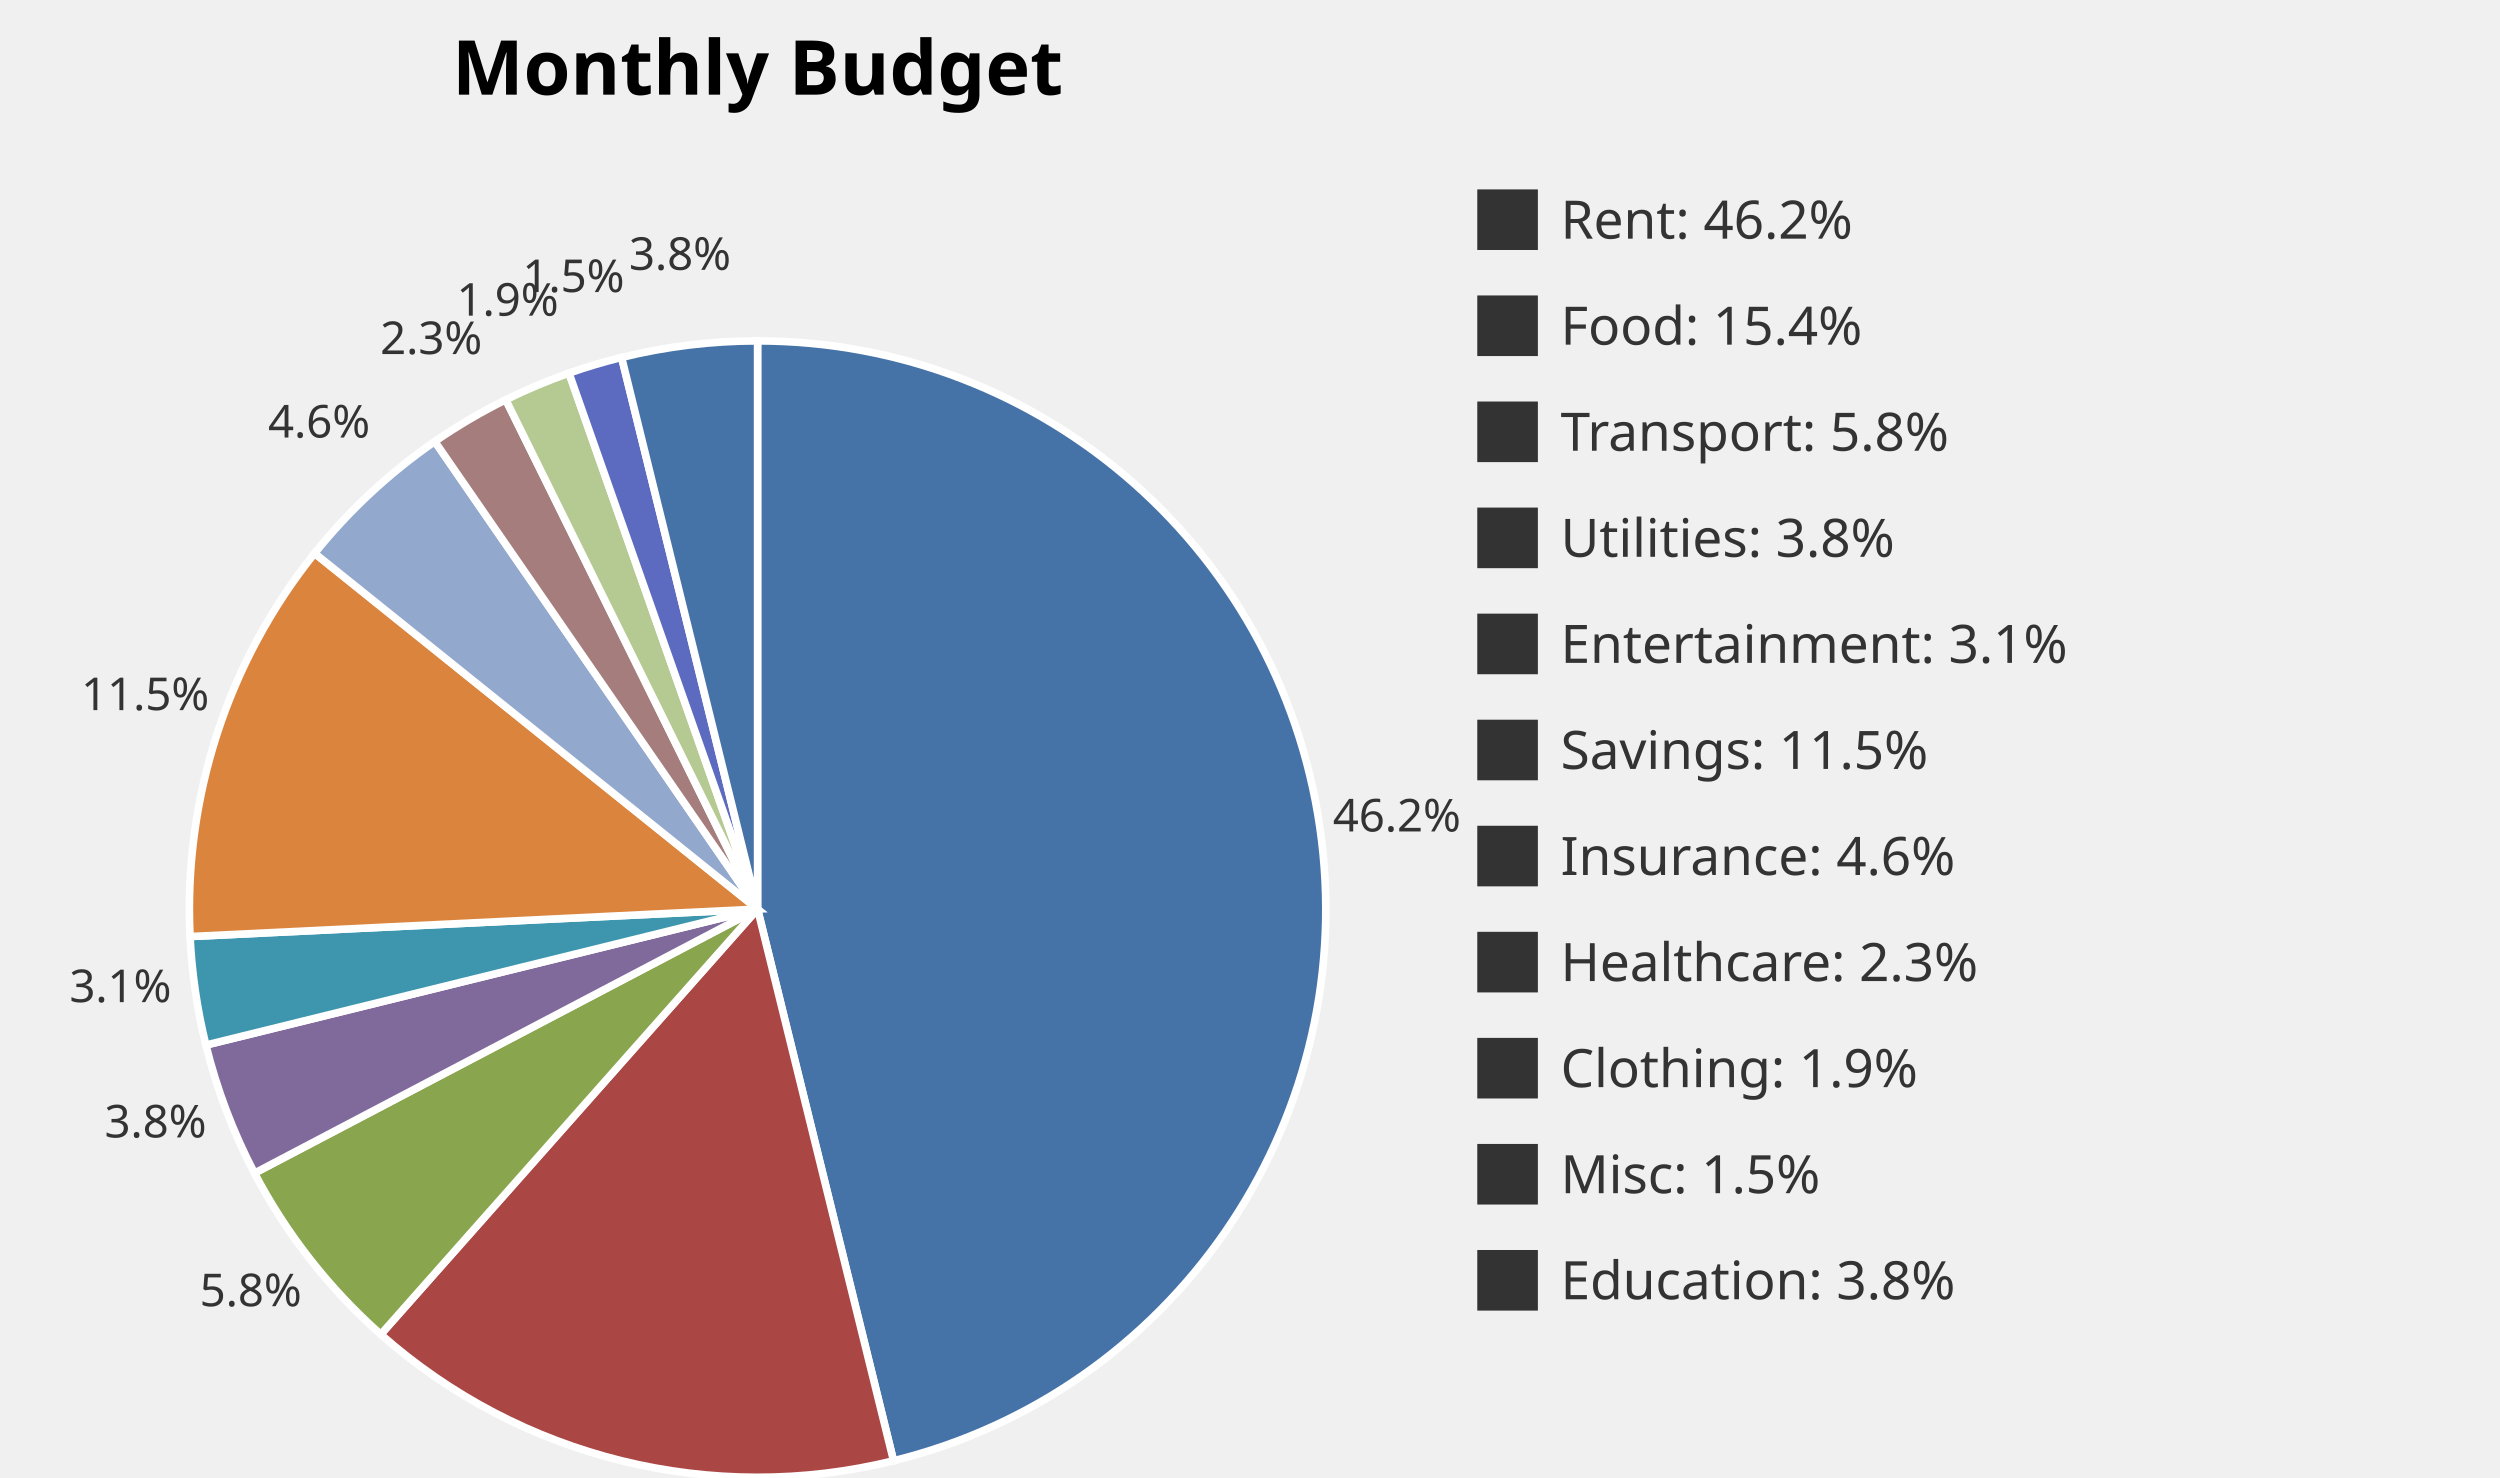
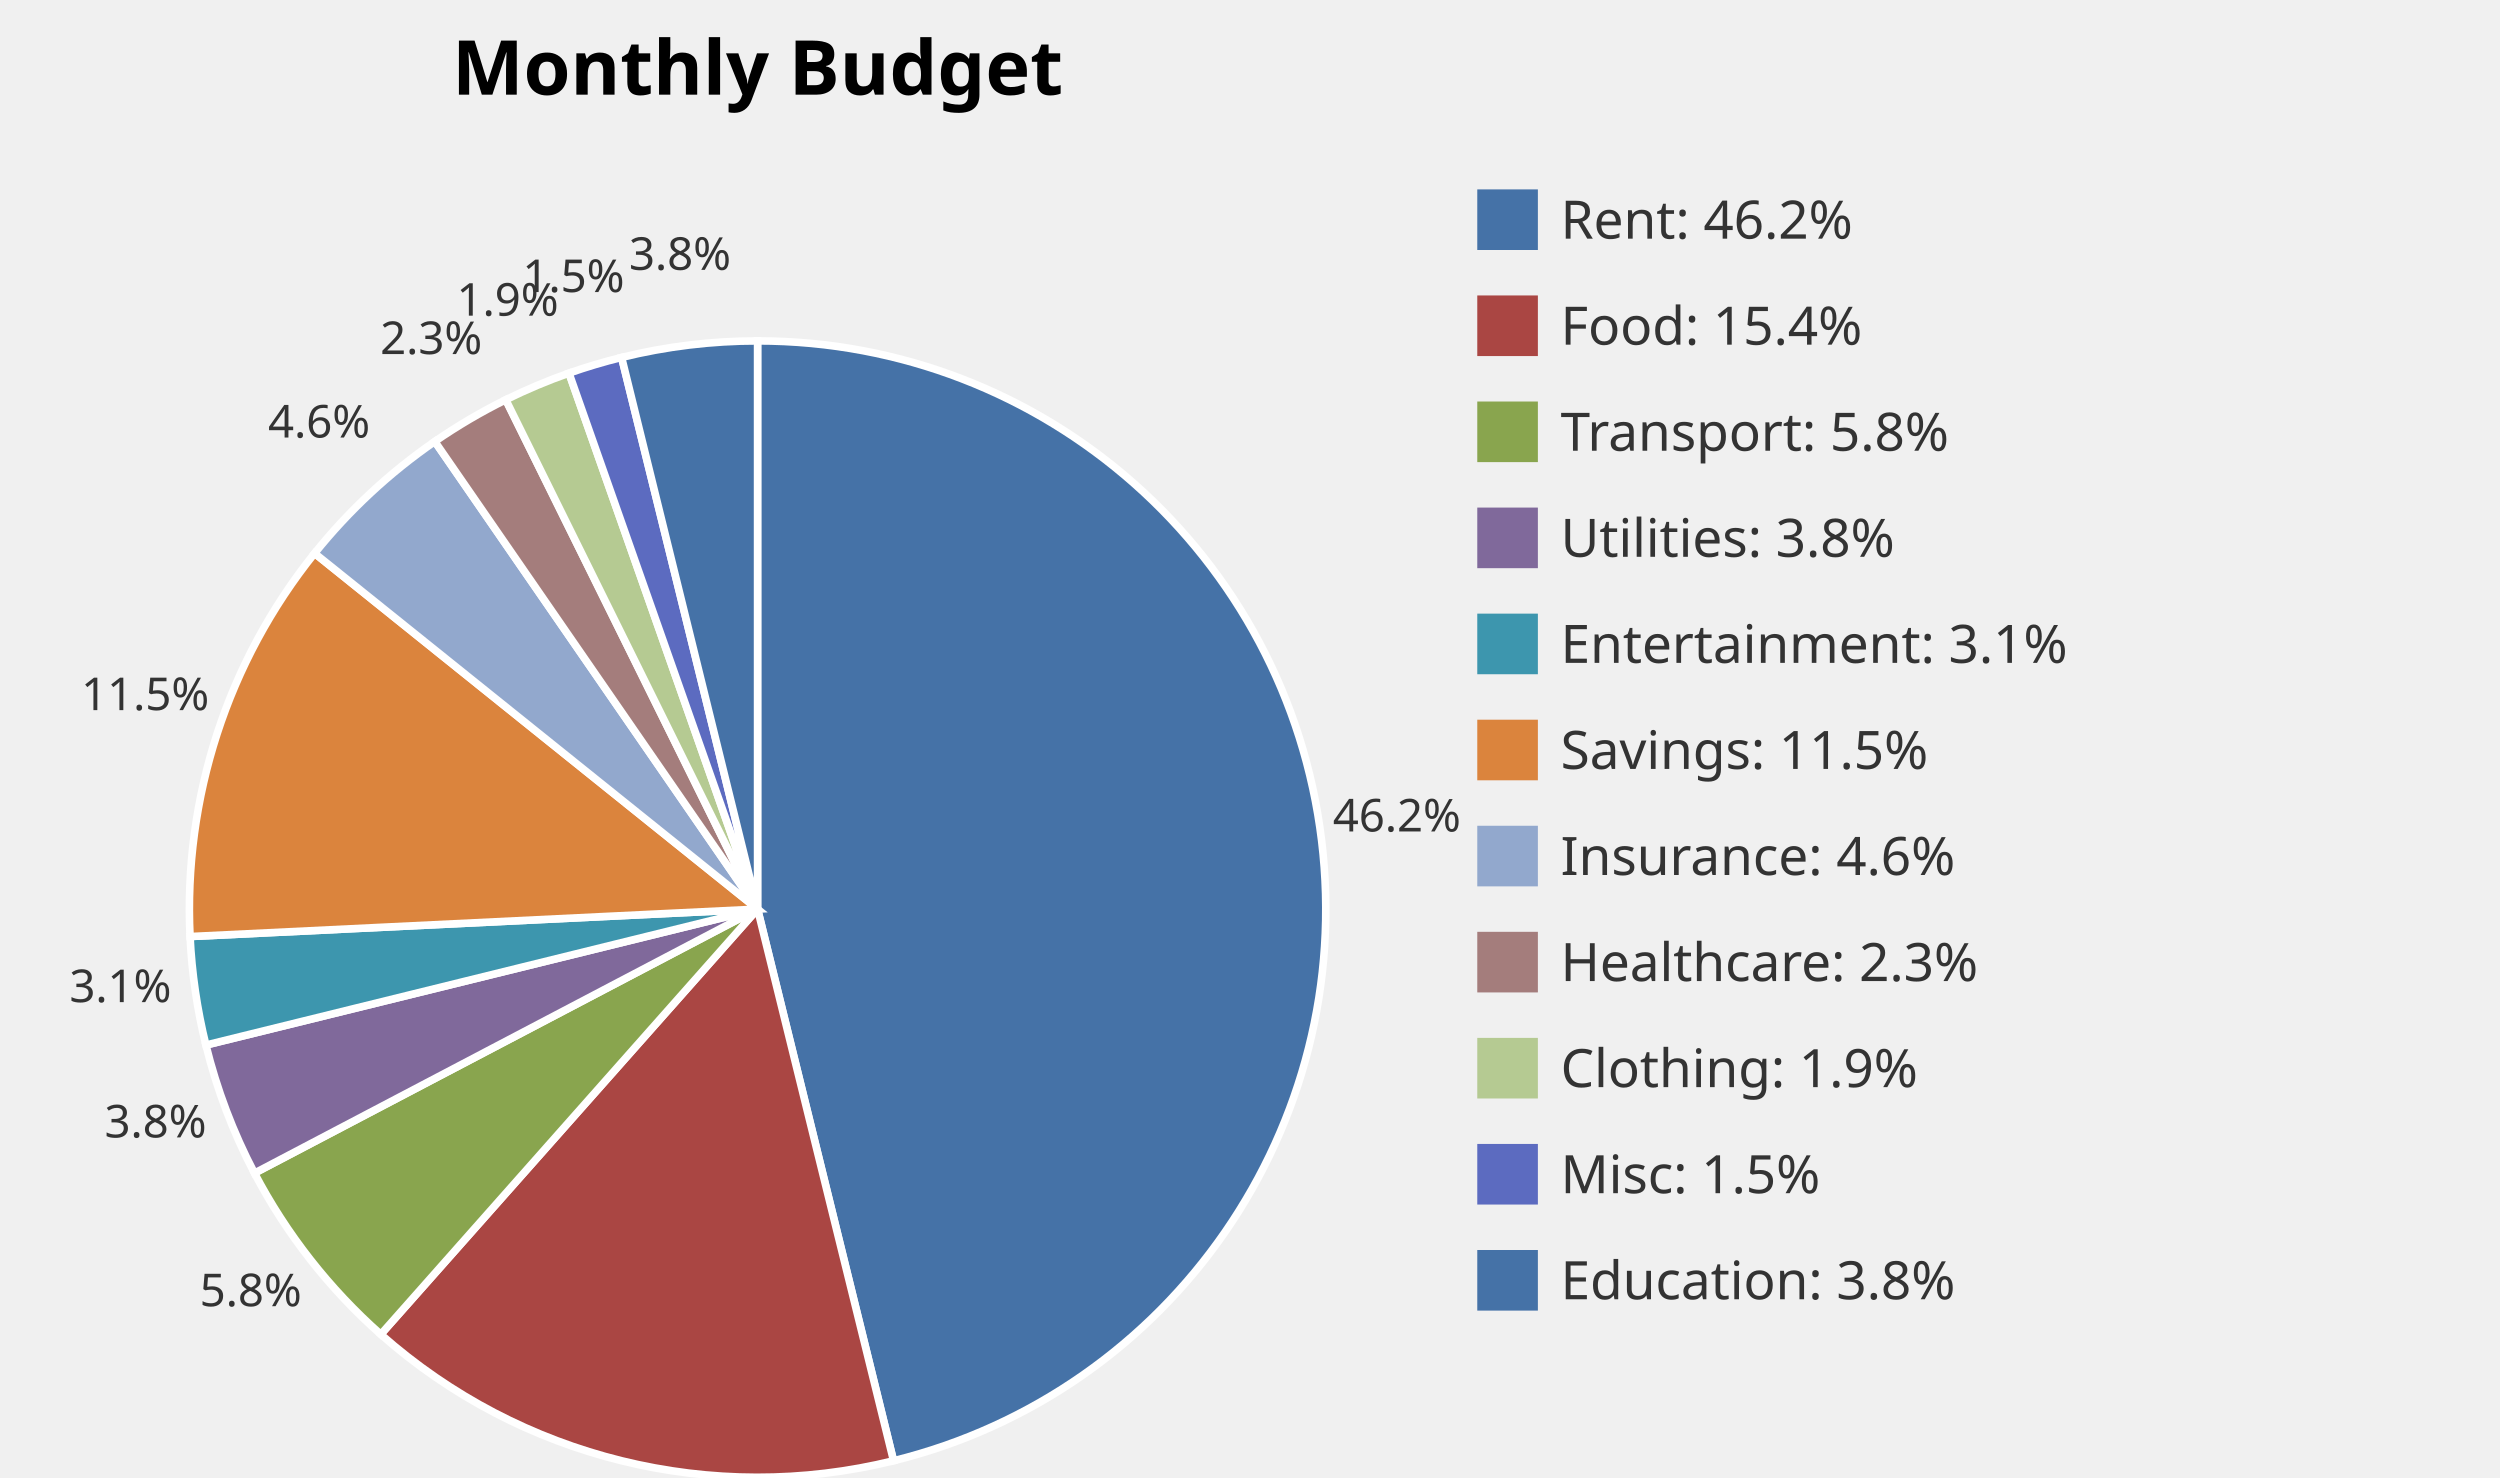
<svg xmlns="http://www.w3.org/2000/svg" viewBox="0 0 660 390" width="660" height="390">
  <style>
.pie-title { font-family: sans-serif; font-size: 20px; font-weight: bold; text-anchor: middle; }
.pie-label { font-family: sans-serif; font-size: 12px; text-anchor: middle; fill: #333; }
- .pie-legend { font-family: sans-serif; font-size: 14px; fill: #333; }
+ text.pie-legend { font-family: sans-serif; font-size: 14px; fill: #333; }
.pie-slice { stroke: #fff; stroke-width: 2; }
</style>
  <text x="200" y="25" class="pie-title">Monthly Budget</text>
  <path d="M 200 240 L 200 90 A 150 150 0 0 1 235.897 385.641 Z" fill="#4572A7" class="pie-slice" data-slice-label="Rent" />
  <text x="368.76" y="219.51" class="pie-label">46.2%</text>
  <path d="M 200 240 L 235.897 385.641 A 150 150 0 0 1 100.532 352.277 Z" fill="#AA4643" class="pie-slice" data-slice-label="Food" />
  <text x="159.32" y="405.06" class="pie-label">15.4%</text>
  <path d="M 200 240 L 100.532 352.277 A 150 150 0 0 1 67.182 309.709 Z" fill="#89A54E" class="pie-slice" data-slice-label="Transport" />
  <text x="66.18" y="344.84" class="pie-label">5.8%</text>
  <path d="M 200 240 L 67.182 309.709 A 150 150 0 0 1 54.359 275.897 Z" fill="#80699B" class="pie-slice" data-slice-label="Utilities" />
  <text x="41.05" y="300.28" class="pie-label">3.8%</text>
  <path d="M 200 240 L 54.359 275.897 A 150 150 0 0 1 50.175 247.247 Z" fill="#3D96AE" class="pie-slice" data-slice-label="Entertainment" />
  <text x="31.78" y="264.56" class="pie-label">3.1%</text>
  <path d="M 200 240 L 50.175 247.247 A 150 150 0 0 1 83.049 146.072 Z" fill="#DB843D" class="pie-slice" data-slice-label="Savings" />
  <text x="38.32" y="187.47" class="pie-label">11.5%</text>
  <path d="M 200 240 L 83.049 146.072 A 150 150 0 0 1 114.79 116.552 Z" fill="#92A8CD" class="pie-slice" data-slice-label="Insurance" />
  <text x="84.23" y="115.51" class="pie-label">4.6%</text>
  <path d="M 200 240 L 114.79 116.552 A 150 150 0 0 1 133.521 105.536 Z" fill="#A47D7C" class="pie-slice" data-slice-label="Healthcare" />
  <text x="113.82" y="93.47" class="pie-label">2.3%</text>
  <path d="M 200 240 L 133.521 105.536 A 150 150 0 0 1 150.214 98.503 Z" fill="#B5CA92" class="pie-slice" data-slice-label="Clothing" />
  <text x="134.00" y="83.34" class="pie-label">1.9%</text>
  <path d="M 200 240 L 150.214 98.503 A 150 150 0 0 1 164.103 94.359 Z" fill="#5C6BC0" class="pie-slice" data-slice-label="Misc" />
  <text x="151.39" y="77.10" class="pie-label">1.5%</text>
  <path d="M 200 240 L 164.103 94.359 A 150 150 0 0 1 200 90 Z" fill="#4572A7" class="pie-slice" data-slice-label="Education" />
  <text x="179.51" y="71.24" class="pie-label">3.8%</text>
  <rect x="390" y="50" width="16" height="16" fill="#4572A7" class="pie-legend" />
  <text x="412" y="63" class="pie-legend">Rent: 46.2%</text>
  <rect x="390" y="78" width="16" height="16" fill="#AA4643" class="pie-legend" />
  <text x="412" y="91" class="pie-legend">Food: 15.4%</text>
  <rect x="390" y="106" width="16" height="16" fill="#89A54E" class="pie-legend" />
  <text x="412" y="119" class="pie-legend">Transport: 5.8%</text>
  <rect x="390" y="134" width="16" height="16" fill="#80699B" class="pie-legend" />
  <text x="412" y="147" class="pie-legend">Utilities: 3.8%</text>
  <rect x="390" y="162" width="16" height="16" fill="#3D96AE" class="pie-legend" />
  <text x="412" y="175" class="pie-legend">Entertainment: 3.1%</text>
  <rect x="390" y="190" width="16" height="16" fill="#DB843D" class="pie-legend" />
  <text x="412" y="203" class="pie-legend">Savings: 11.5%</text>
  <rect x="390" y="218" width="16" height="16" fill="#92A8CD" class="pie-legend" />
  <text x="412" y="231" class="pie-legend">Insurance: 4.6%</text>
  <rect x="390" y="246" width="16" height="16" fill="#A47D7C" class="pie-legend" />
  <text x="412" y="259" class="pie-legend">Healthcare: 2.3%</text>
  <rect x="390" y="274" width="16" height="16" fill="#B5CA92" class="pie-legend" />
  <text x="412" y="287" class="pie-legend">Clothing: 1.9%</text>
  <rect x="390" y="302" width="16" height="16" fill="#5C6BC0" class="pie-legend" />
  <text x="412" y="315" class="pie-legend">Misc: 1.5%</text>
  <rect x="390" y="330" width="16" height="16" fill="#4572A7" class="pie-legend" />
  <text x="412" y="343" class="pie-legend">Education: 3.8%</text>
</svg>
